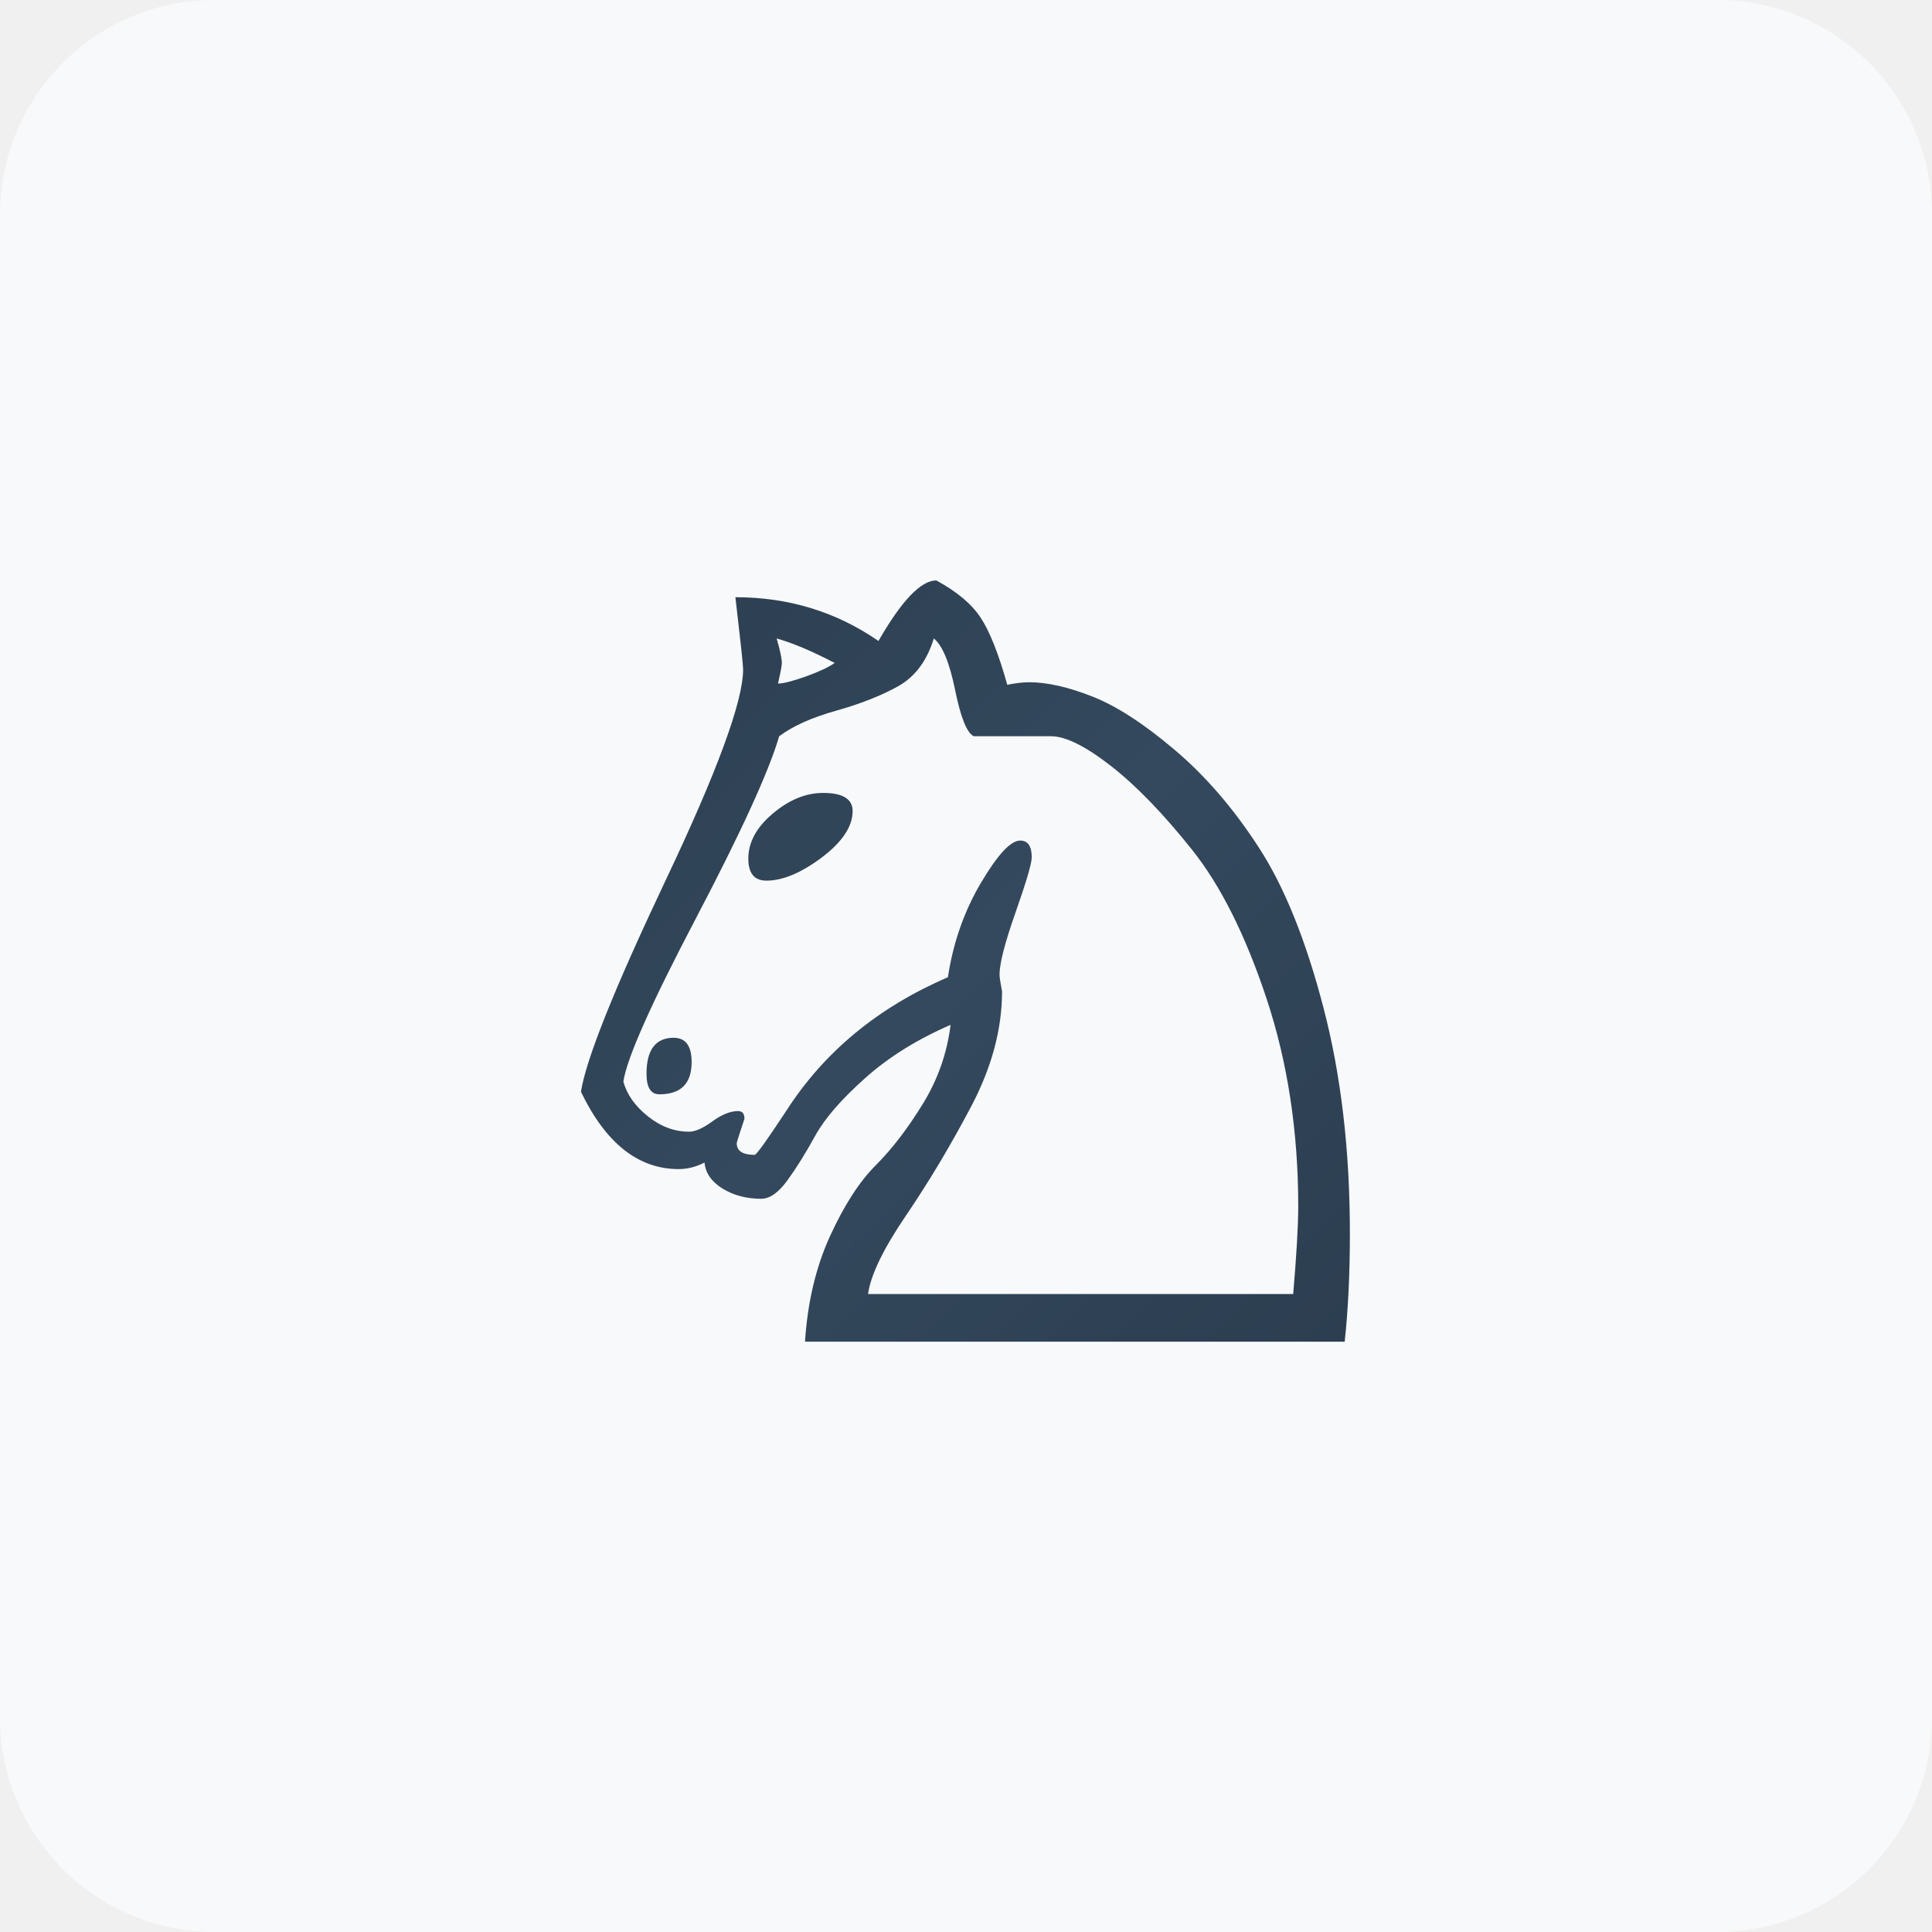
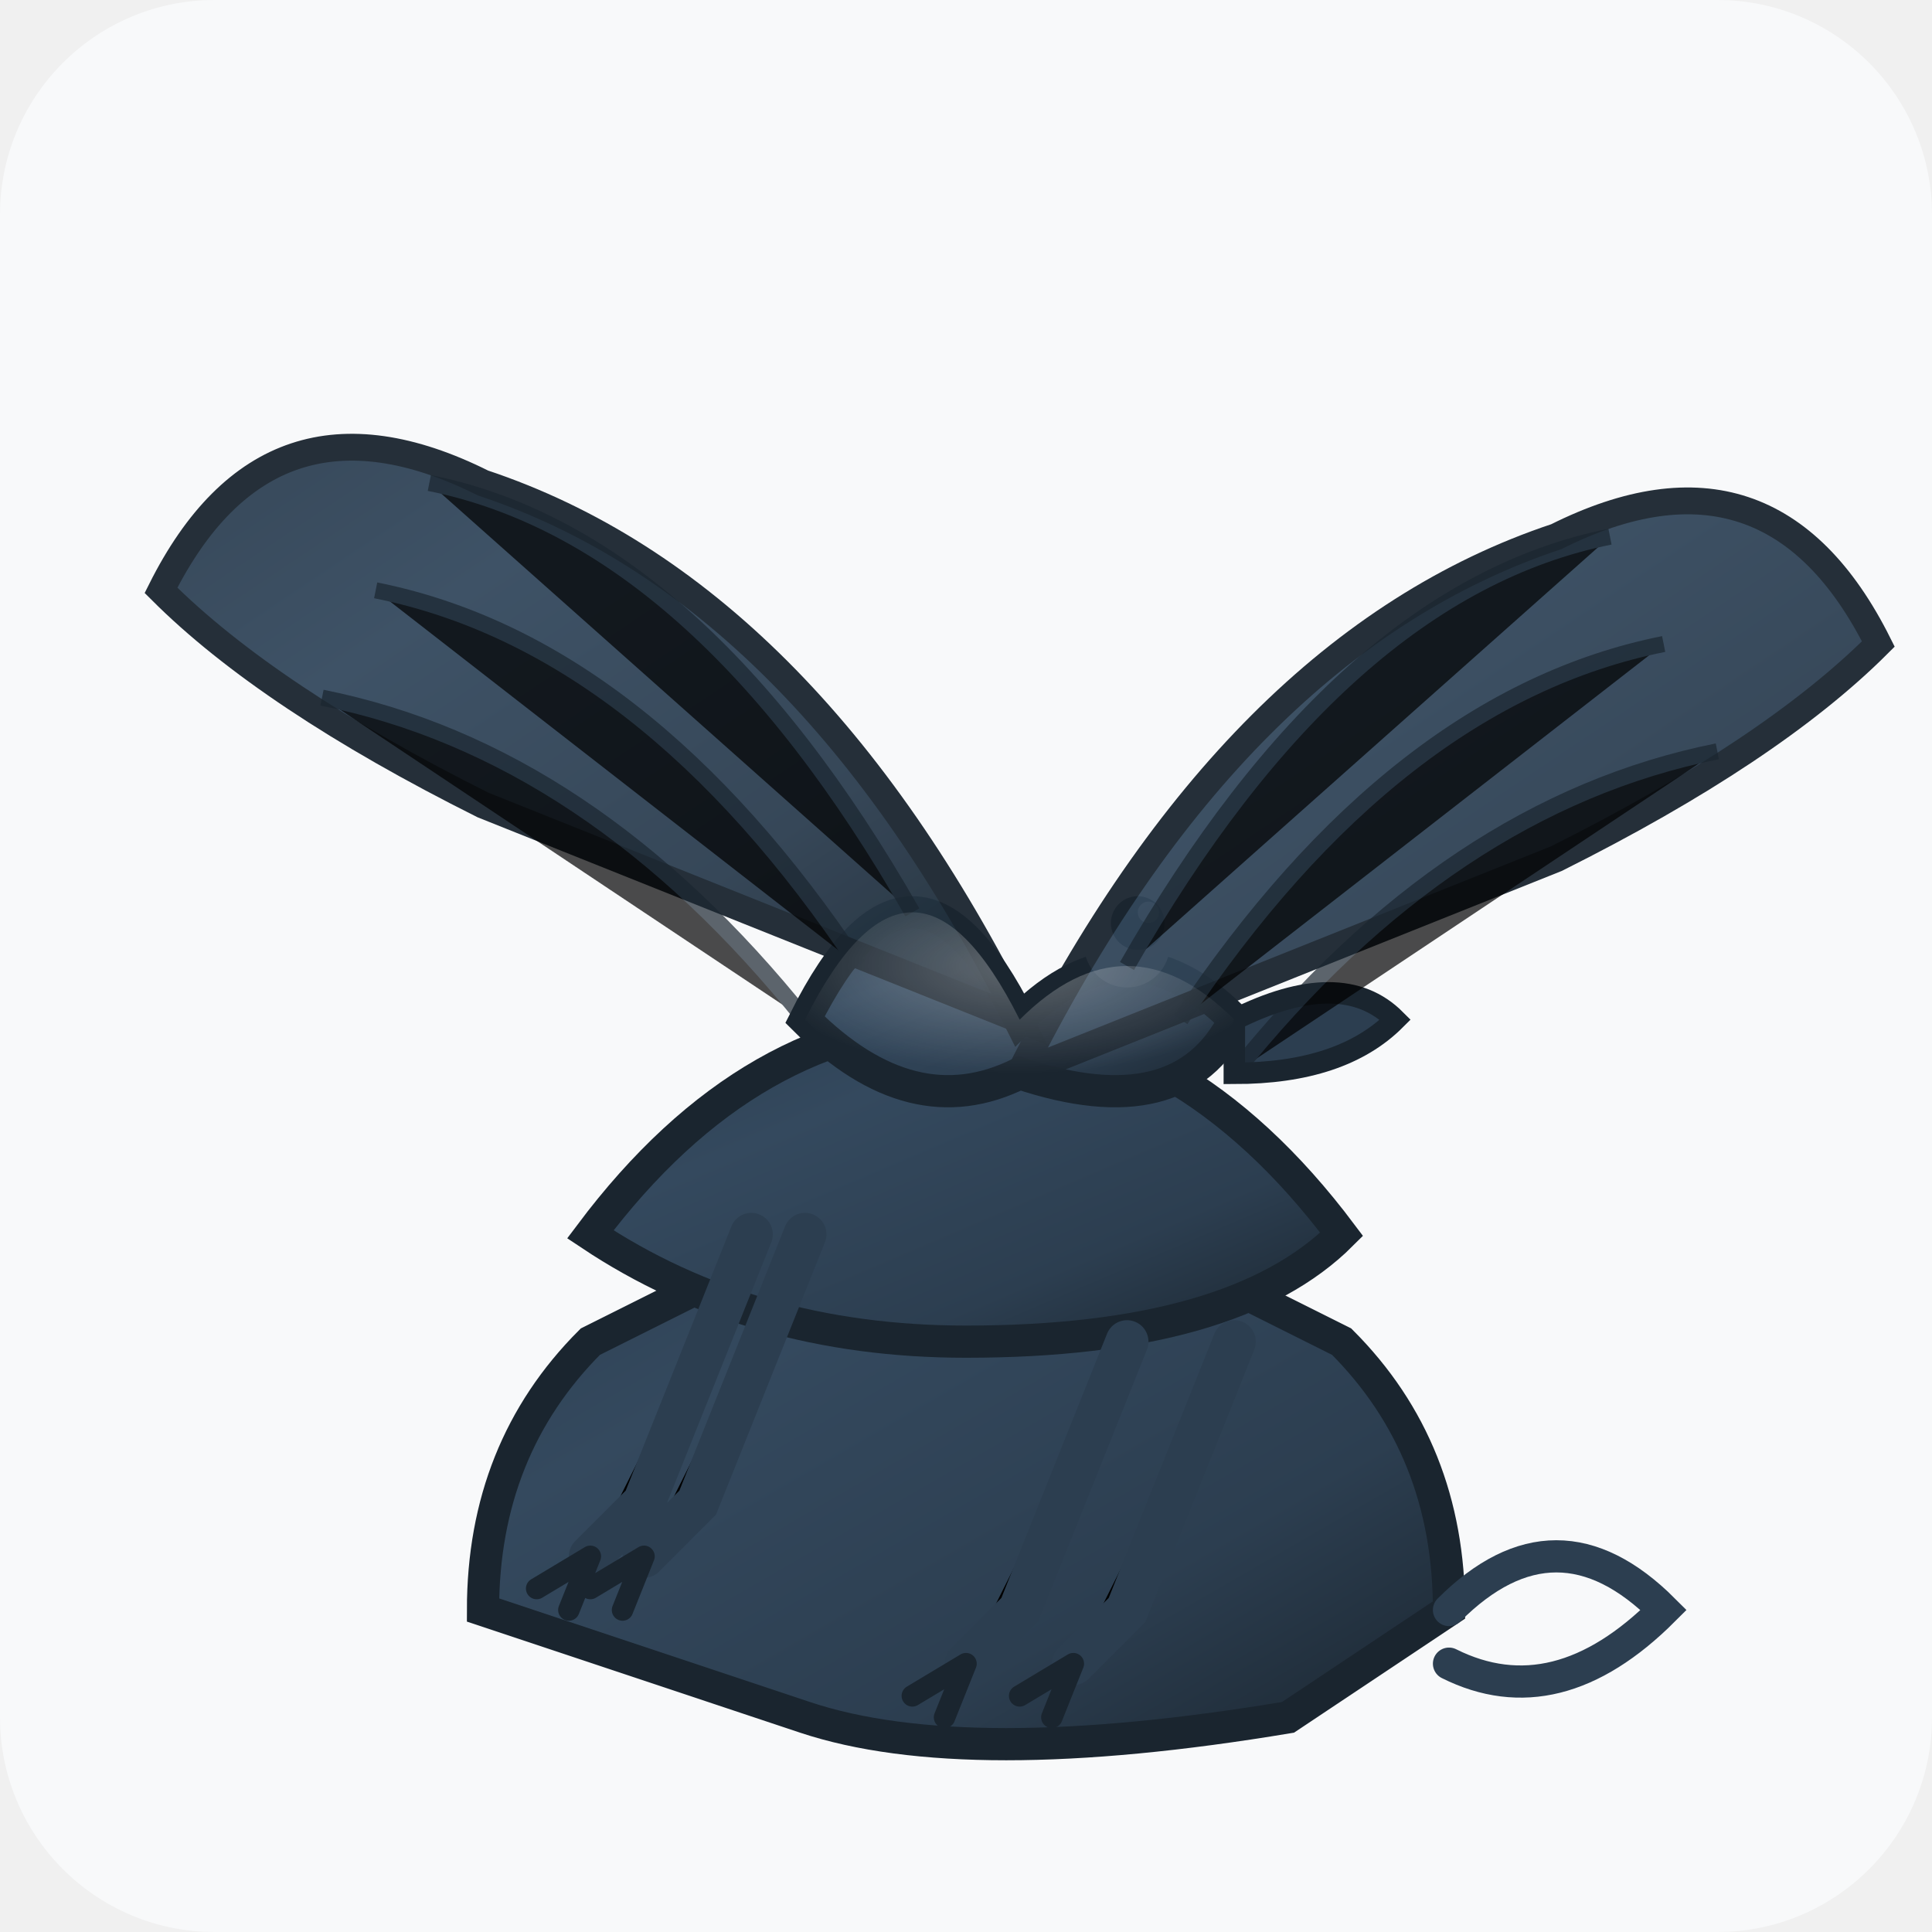
<svg xmlns="http://www.w3.org/2000/svg" viewBox="0 0 180 180" width="180" height="180">
  <defs>
-     <linearGradient id="knightGradientLarge" x1="0%" y1="0%" x2="100%" y2="100%">
+     <linearGradient id="griffinGradientLarge" x1="0%" y1="0%" x2="100%" y2="100%">
      <stop offset="0%" style="stop-color:#2c3e50;stop-opacity:1" />
-       <stop offset="50%" style="stop-color:#34495e;stop-opacity:1" />
-       <stop offset="100%" style="stop-color:#2c3e50;stop-opacity:1" />
+       <stop offset="30%" style="stop-color:#34495e;stop-opacity:1" />
+       <stop offset="70%" style="stop-color:#2c3e50;stop-opacity:1" />
+       <stop offset="100%" style="stop-color:#1a252f;stop-opacity:1" />
    </linearGradient>
+     <radialGradient id="highlight" cx="50%" cy="30%" r="60%">
+       <stop offset="0%" style="stop-color:#ffffff;stop-opacity:0.3" />
+       <stop offset="100%" style="stop-color:#ffffff;stop-opacity:0" />
+     </radialGradient>
  </defs>
  <rect width="180" height="180" fill="#f8f9fa" rx="20" />
-   <text x="90" y="125" font-family="serif" font-size="120" text-anchor="middle" fill="url(#knightGradientLarge)" font-weight="bold">♘</text>
+   <path d="M45 150 Q45 135 55 125 L75 115 Q90 105 105 115 L125 125 Q135 135 135 150 L120 160 Q90 165 75 160 Z" fill="url(#griffinGradientLarge)" stroke="#1a252f" stroke-width="3" />
+   <path d="M55 115 Q70 95 90 95 Q110 95 125 115 Q115 125 90 125 Q70 125 55 115 Z" fill="url(#griffinGradientLarge)" stroke="#1a252f" stroke-width="3" />
+   <path d="M75 95 Q85 75 95 95 Q105 85 115 95 Q110 105 95 100 Q85 105 75 95 Z" fill="url(#griffinGradientLarge)" stroke="#1a252f" stroke-width="3" />
+   <path d="M115 95 Q125 90 130 95 Q125 100 115 100 Z" fill="#2c3e50" stroke="#1a252f" stroke-width="2" />
+   <circle cx="105" cy="88" r="4" fill="#ffffff" />
+   <circle cx="106" cy="86" r="2.5" fill="#1a252f" />
+   <circle cx="107" cy="85" r="1" fill="#ffffff" opacity="0.8" />
+   <path d="M95 95 Q75 55 45 45 Q25 35 15 55 Q25 65 45 75 Q70 85 95 95 Z" fill="url(#griffinGradientLarge)" stroke="#1a252f" stroke-width="2.5" opacity="0.95" />
+   <path d="M85 85 Q65 50 40 45 M80 90 Q60 60 35 55 M75 95 Q55 70 30 65" stroke="#1a252f" stroke-width="1.5" opacity="0.7" />
+   <path d="M95 100 Q115 60 145 50 Q165 40 175 60 Q165 70 145 80 Q120 90 95 100 Z" fill="url(#griffinGradientLarge)" stroke="#1a252f" stroke-width="2.5" opacity="0.95" />
+   <path d="M105 90 Q125 55 150 50 M110 95 Q130 65 155 60 M115 100 Q135 75 160 70" stroke="#1a252f" stroke-width="1.5" opacity="0.7" />
+   <path d="M70 115 L60 140 L55 145 M75 115 L65 140 L60 145" stroke="#2c3e50" stroke-width="4" stroke-linecap="round" />
+   <path d="M55 145 L50 148 M55 145 L53 150 M60 145 L55 148 M60 145 L58 150" stroke="#1a252f" stroke-width="2" stroke-linecap="round" />
+   <path d="M105 125 L95 150 L90 155 M115 125 L105 150 L100 155" stroke="#2c3e50" stroke-width="4" stroke-linecap="round" />
+   <path d="M90 155 L85 158 M90 155 L88 160 M100 155 L95 158 M100 155 L98 160" stroke="#1a252f" stroke-width="2" stroke-linecap="round" />
+   <path d="M135 150 Q145 140 155 150 Q145 160 135 155" fill="none" stroke="#2c3e50" stroke-width="3" stroke-linecap="round" />
+   <path d="M75 95 Q85 75 95 95 Q105 85 115 95 Q110 105 95 100 Q85 105 75 95 Z" fill="url(#highlight)" />
</svg>
